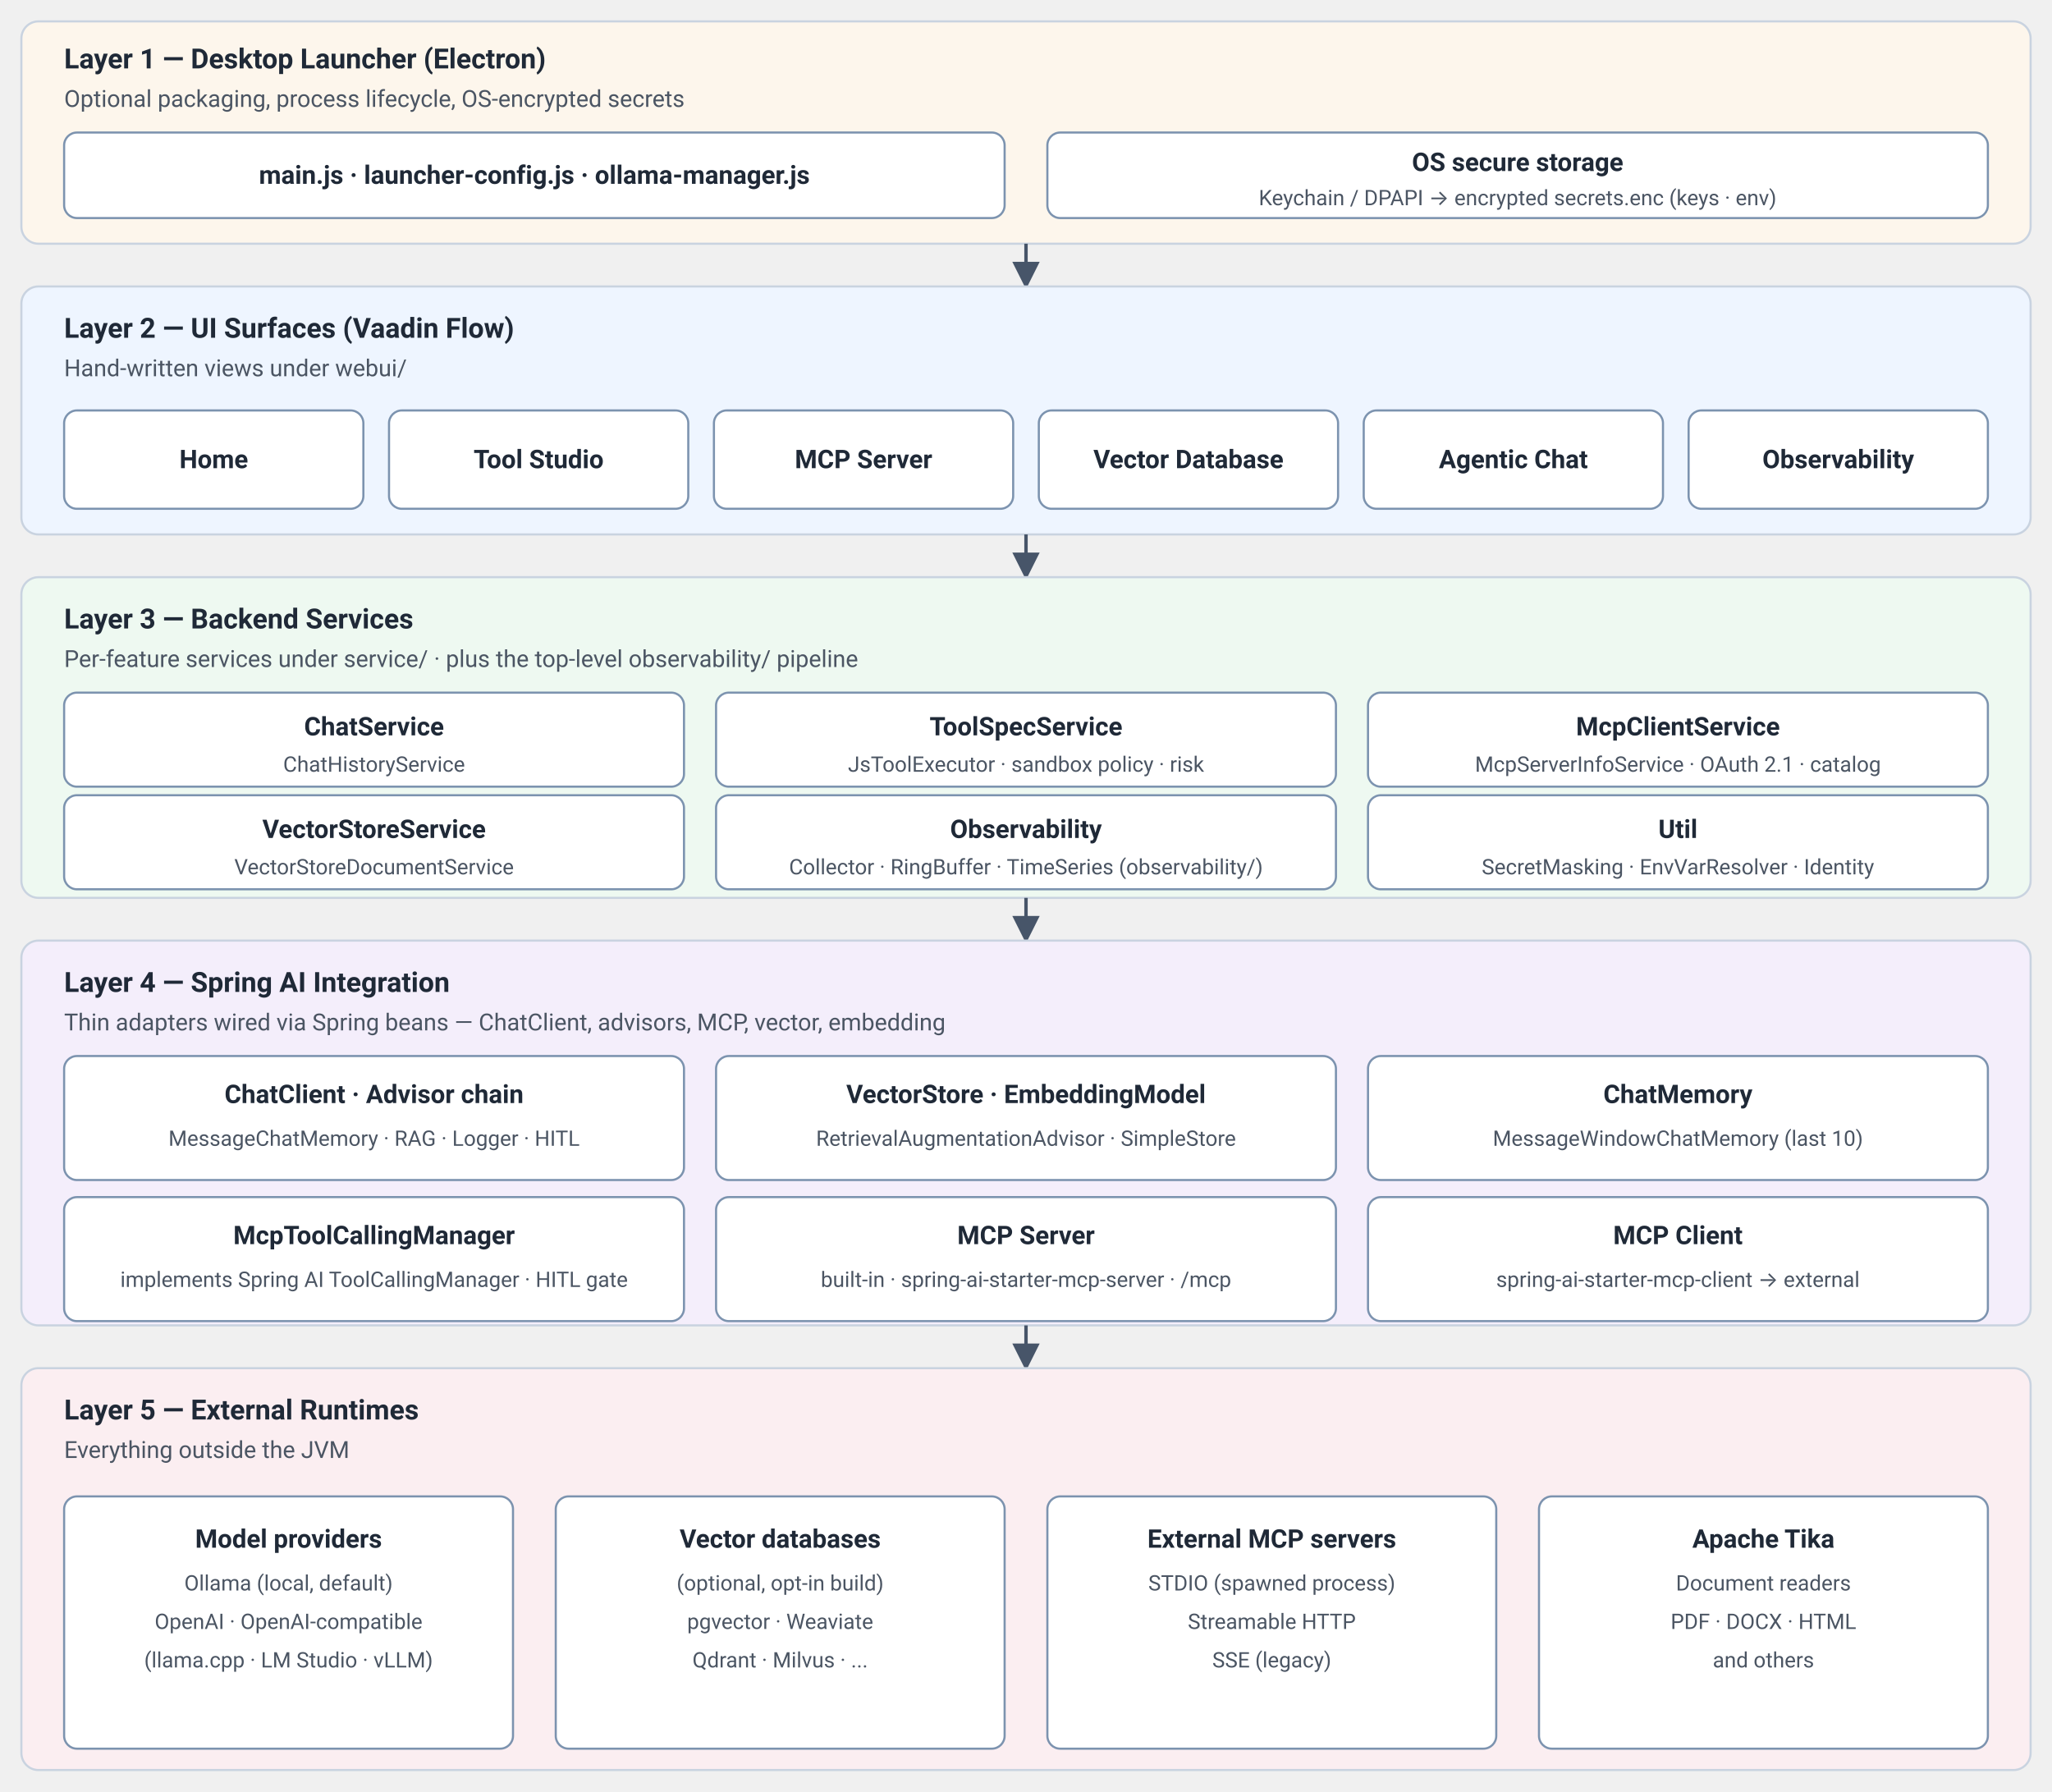
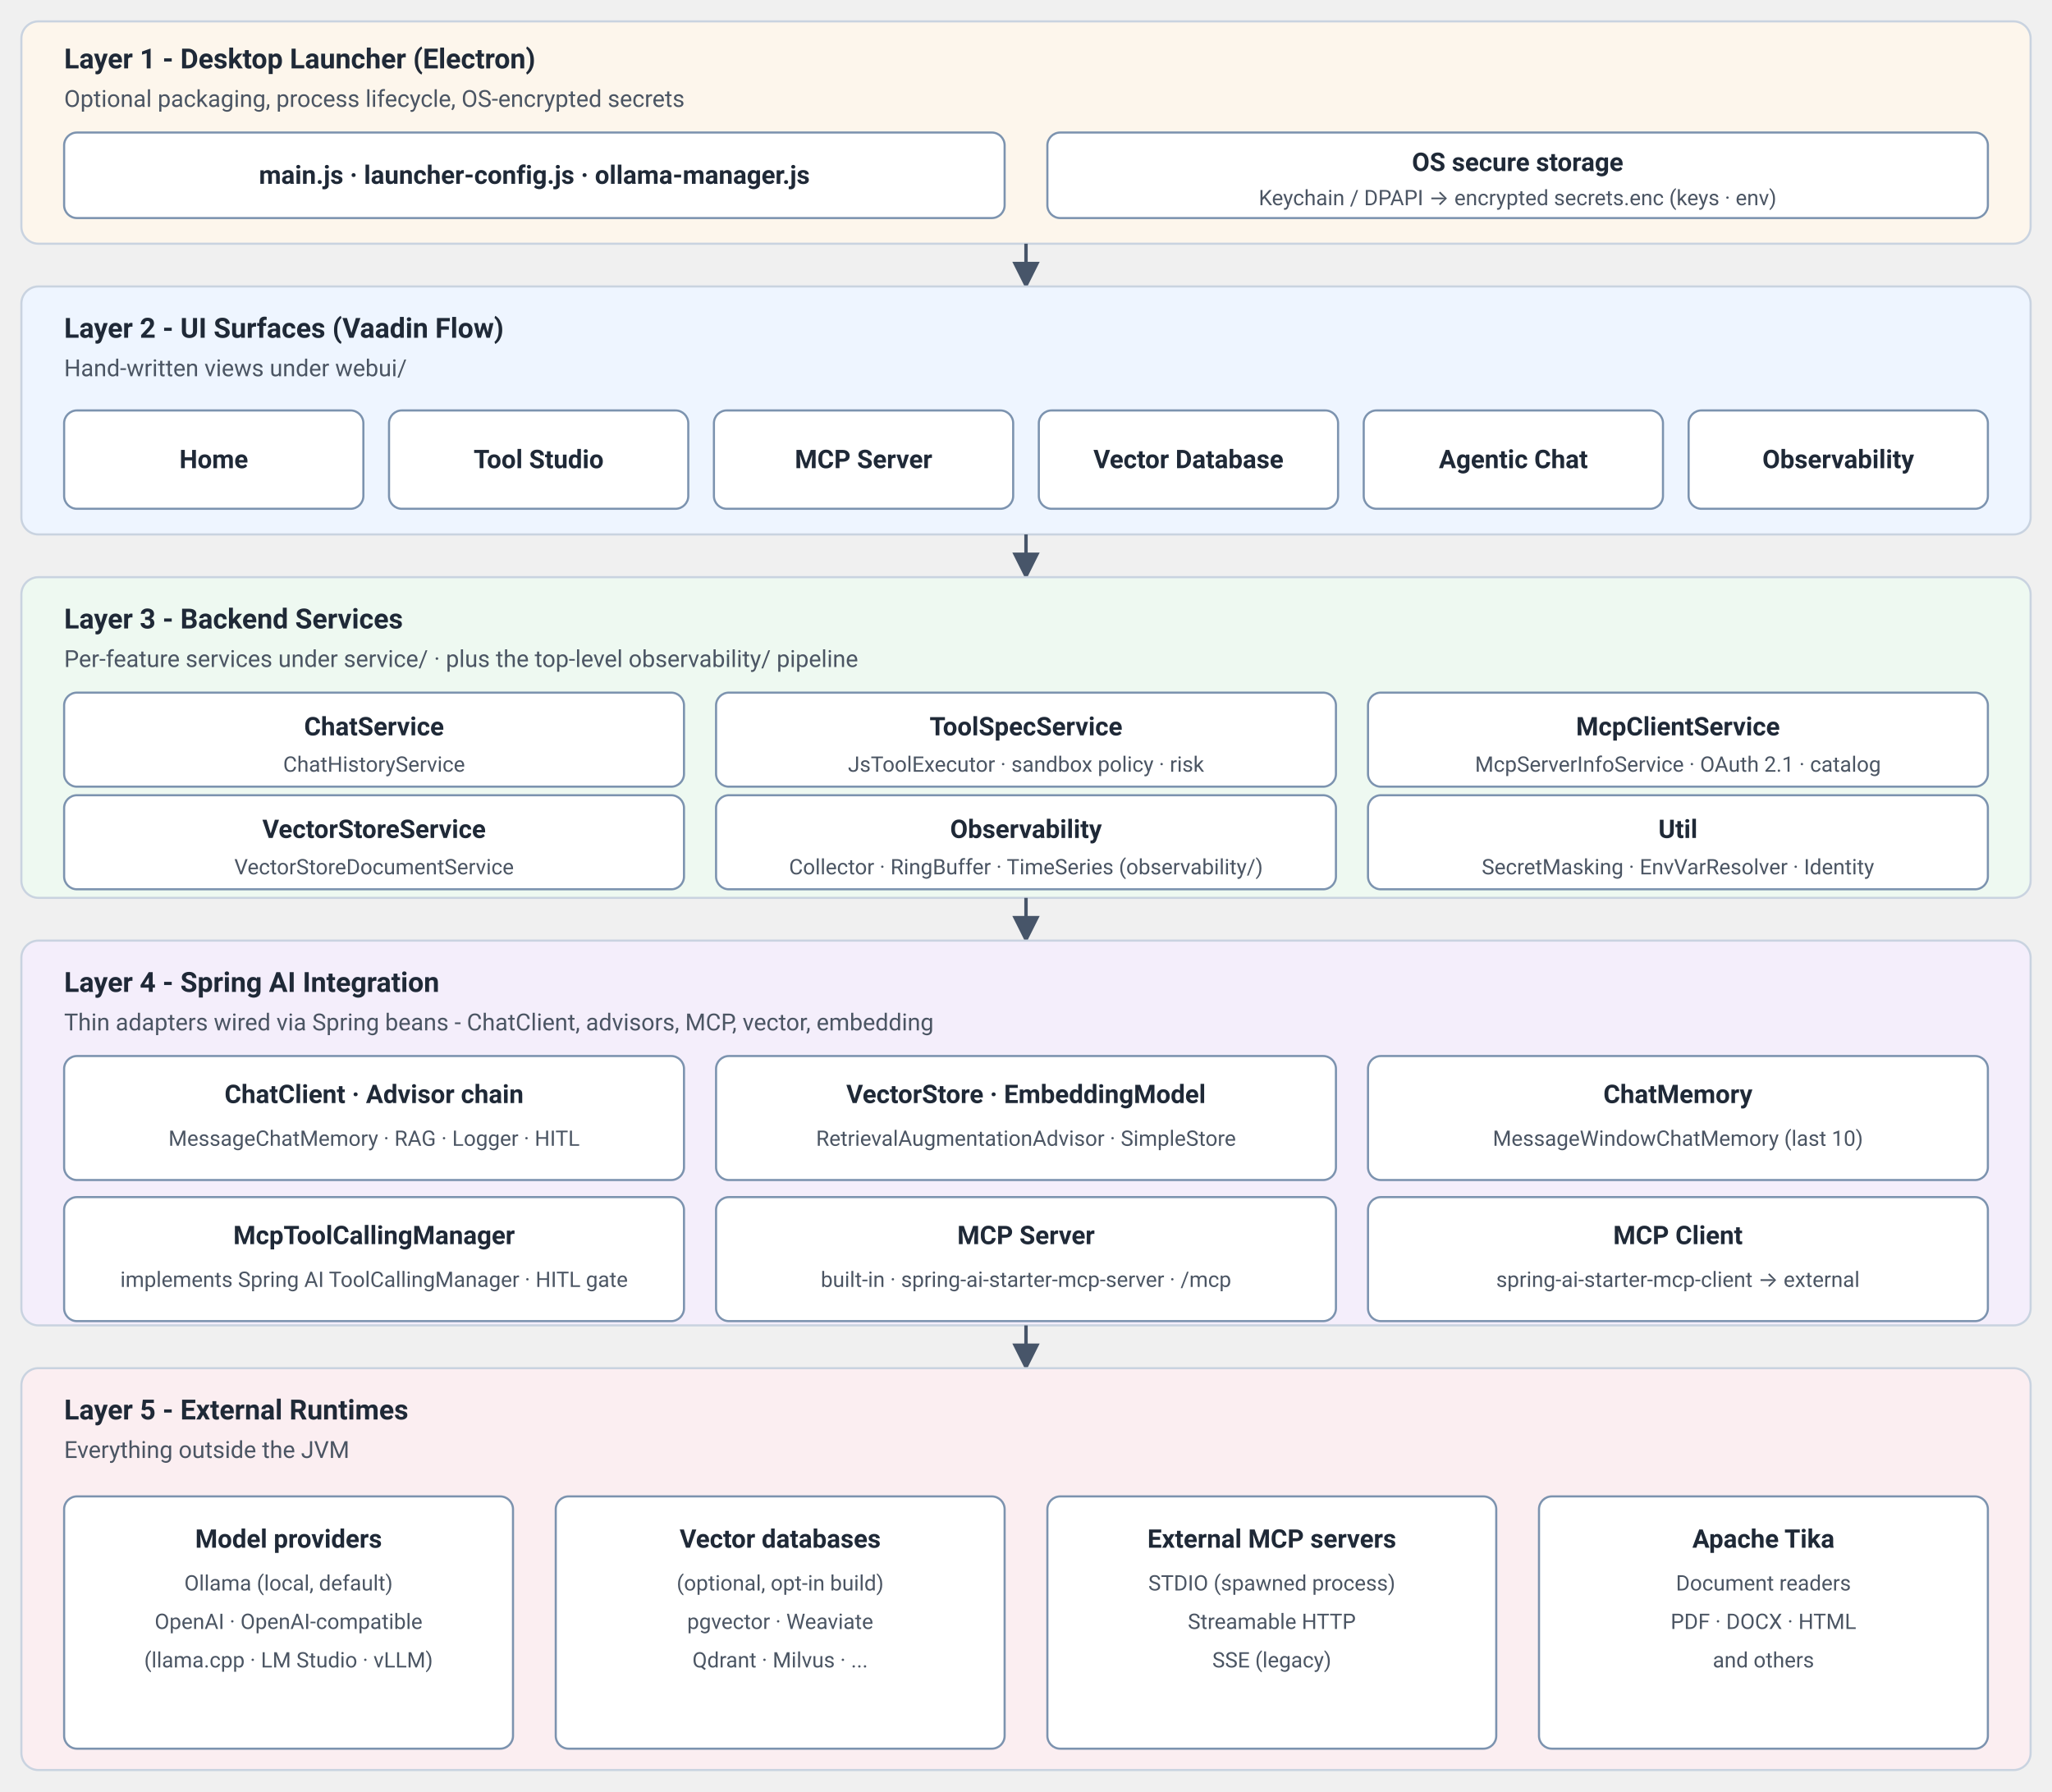
<svg xmlns="http://www.w3.org/2000/svg" viewBox="0 0 960 838" role="img" aria-label="Spring AI Playground runtime layers">
  <defs>
    <style>
      .band { stroke: #c9d3e0; stroke-width: 1; }
      .band-1 { fill: #fdf6ec; }
      .band-2 { fill: #eef5ff; }
      .band-3 { fill: #eef9f1; }
      .band-4 { fill: #f4eefb; }
      .band-5 { fill: #fbeef1; }
      .layer-title { font: 600 13px -apple-system, BlinkMacSystemFont, 'Segoe UI', Roboto, sans-serif; fill: #1f2937; }
      .layer-sub { font: 400 11px -apple-system, BlinkMacSystemFont, 'Segoe UI', Roboto, sans-serif; fill: #4b5563; }
      .box { fill: #ffffff; stroke: #7c93af; stroke-width: 1; }
      .box-label { font: 600 12px -apple-system, BlinkMacSystemFont, 'Segoe UI', Roboto, sans-serif; fill: #1f2937; text-anchor: middle; }
      .box-sub { font: 400 10px -apple-system, BlinkMacSystemFont, 'Segoe UI', Roboto, sans-serif; fill: #4b5563; text-anchor: middle; }
      .arrow { stroke: #475569; stroke-width: 1.6; fill: none; marker-end: url(#arrowhead); }
    </style>
    <marker id="arrowhead" viewBox="0 0 10 10" refX="9" refY="5" markerWidth="8" markerHeight="8" orient="auto-start-reverse">
      <path d="M0,0 L10,5 L0,10 z" fill="#475569" />
    </marker>
  </defs>
  <rect class="band band-1" x="10" y="10" width="940" height="104" rx="8" ry="8" />
-   <text class="layer-title" x="30" y="32">Layer 1 — Desktop Launcher (Electron)</text>
+   <text class="layer-title" x="30" y="32">Layer 1 - Desktop Launcher (Electron)</text>
  <text class="layer-sub" x="30" y="50">Optional packaging, process lifecycle, OS-encrypted secrets</text>
  <rect class="box" x="30" y="62" width="440" height="40" rx="6" ry="6" />
  <text class="box-label" x="250" y="86">main.js · launcher-config.js · ollama-manager.js</text>
  <rect class="box" x="490" y="62" width="440" height="40" rx="6" ry="6" />
  <text class="box-label" x="710" y="80">OS secure storage</text>
  <text class="box-sub" x="710" y="96">Keychain / DPAPI → encrypted secrets.enc (keys · env)</text>
  <path class="arrow" d="M480,114 L480,134" />
  <rect class="band band-2" x="10" y="134" width="940" height="116" rx="8" ry="8" />
-   <text class="layer-title" x="30" y="158">Layer 2 — UI Surfaces (Vaadin Flow)</text>
+   <text class="layer-title" x="30" y="158">Layer 2 - UI Surfaces (Vaadin Flow)</text>
  <text class="layer-sub" x="30" y="176">Hand-written views under webui/</text>
  <rect class="box" x="30" y="192" width="140" height="46" rx="6" ry="6" />
  <text class="box-label" x="100" y="219">Home</text>
  <rect class="box" x="182" y="192" width="140" height="46" rx="6" ry="6" />
  <text class="box-label" x="252" y="219">Tool Studio</text>
  <rect class="box" x="334" y="192" width="140" height="46" rx="6" ry="6" />
  <text class="box-label" x="404" y="219">MCP Server</text>
  <rect class="box" x="486" y="192" width="140" height="46" rx="6" ry="6" />
  <text class="box-label" x="556" y="219">Vector Database</text>
  <rect class="box" x="638" y="192" width="140" height="46" rx="6" ry="6" />
  <text class="box-label" x="708" y="219">Agentic Chat</text>
  <rect class="box" x="790" y="192" width="140" height="46" rx="6" ry="6" />
  <text class="box-label" x="860" y="219">Observability</text>
  <path class="arrow" d="M480,250 L480,270" />
  <rect class="band band-3" x="10" y="270" width="940" height="150" rx="8" ry="8" />
-   <text class="layer-title" x="30" y="294">Layer 3 — Backend Services</text>
+   <text class="layer-title" x="30" y="294">Layer 3 - Backend Services</text>
  <text class="layer-sub" x="30" y="312">Per-feature services under service/ · plus the top-level observability/ pipeline</text>
  <rect class="box" x="30" y="324" width="290" height="44" rx="6" ry="6" />
  <text class="box-label" x="175" y="344">ChatService</text>
  <text class="box-sub" x="175" y="361">ChatHistoryService</text>
  <rect class="box" x="335" y="324" width="290" height="44" rx="6" ry="6" />
  <text class="box-label" x="480" y="344">ToolSpecService</text>
  <text class="box-sub" x="480" y="361">JsToolExecutor · sandbox policy · risk</text>
  <rect class="box" x="640" y="324" width="290" height="44" rx="6" ry="6" />
  <text class="box-label" x="785" y="344">McpClientService</text>
  <text class="box-sub" x="785" y="361">McpServerInfoService · OAuth 2.1 · catalog</text>
  <rect class="box" x="30" y="372" width="290" height="44" rx="6" ry="6" />
  <text class="box-label" x="175" y="392">VectorStoreService</text>
  <text class="box-sub" x="175" y="409">VectorStoreDocumentService</text>
  <rect class="box" x="335" y="372" width="290" height="44" rx="6" ry="6" />
  <text class="box-label" x="480" y="392">Observability</text>
  <text class="box-sub" x="480" y="409">Collector · RingBuffer · TimeSeries (observability/)</text>
  <rect class="box" x="640" y="372" width="290" height="44" rx="6" ry="6" />
  <text class="box-label" x="785" y="392">Util</text>
  <text class="box-sub" x="785" y="409">SecretMasking · EnvVarResolver · Identity</text>
  <path class="arrow" d="M480,420 L480,440" />
  <rect class="band band-4" x="10" y="440" width="940" height="180" rx="8" ry="8" />
-   <text class="layer-title" x="30" y="464">Layer 4 — Spring AI Integration</text>
-   <text class="layer-sub" x="30" y="482">Thin adapters wired via Spring beans — ChatClient, advisors, MCP, vector, embedding</text>
+   <text class="layer-title" x="30" y="464">Layer 4 - Spring AI Integration</text>
+   <text class="layer-sub" x="30" y="482">Thin adapters wired via Spring beans - ChatClient, advisors, MCP, vector, embedding</text>
  <rect class="box" x="30" y="494" width="290" height="58" rx="6" ry="6" />
  <text class="box-label" x="175" y="516">ChatClient · Advisor chain</text>
  <text class="box-sub" x="175" y="536">MessageChatMemory · RAG · Logger · HITL</text>
  <rect class="box" x="335" y="494" width="290" height="58" rx="6" ry="6" />
  <text class="box-label" x="480" y="516">VectorStore · EmbeddingModel</text>
  <text class="box-sub" x="480" y="536">RetrievalAugmentationAdvisor · SimpleStore</text>
  <rect class="box" x="640" y="494" width="290" height="58" rx="6" ry="6" />
  <text class="box-label" x="785" y="516">ChatMemory</text>
  <text class="box-sub" x="785" y="536">MessageWindowChatMemory (last 10)</text>
  <rect class="box" x="30" y="560" width="290" height="58" rx="6" ry="6" />
  <text class="box-label" x="175" y="582">McpToolCallingManager</text>
  <text class="box-sub" x="175" y="602">implements Spring AI ToolCallingManager · HITL gate</text>
  <rect class="box" x="335" y="560" width="290" height="58" rx="6" ry="6" />
  <text class="box-label" x="480" y="582">MCP Server</text>
  <text class="box-sub" x="480" y="602">built-in · spring-ai-starter-mcp-server · /mcp</text>
  <rect class="box" x="640" y="560" width="290" height="58" rx="6" ry="6" />
  <text class="box-label" x="785" y="582">MCP Client</text>
  <text class="box-sub" x="785" y="602">spring-ai-starter-mcp-client → external</text>
  <path class="arrow" d="M480,620 L480,640" />
  <rect class="band band-5" x="10" y="640" width="940" height="188" rx="8" ry="8" />
-   <text class="layer-title" x="30" y="664">Layer 5 — External Runtimes</text>
+   <text class="layer-title" x="30" y="664">Layer 5 - External Runtimes</text>
  <text class="layer-sub" x="30" y="682">Everything outside the JVM</text>
  <rect class="box" x="30" y="700" width="210" height="118" rx="6" ry="6" />
  <text class="box-label" x="135" y="724">Model providers</text>
  <text class="box-sub" x="135" y="744">Ollama (local, default)</text>
  <text class="box-sub" x="135" y="762">OpenAI · OpenAI-compatible</text>
  <text class="box-sub" x="135" y="780">(llama.cpp · LM Studio · vLLM)</text>
  <rect class="box" x="260" y="700" width="210" height="118" rx="6" ry="6" />
  <text class="box-label" x="365" y="724">Vector databases</text>
  <text class="box-sub" x="365" y="744">(optional, opt-in build)</text>
  <text class="box-sub" x="365" y="762">pgvector · Weaviate</text>
  <text class="box-sub" x="365" y="780">Qdrant · Milvus · ...</text>
  <rect class="box" x="490" y="700" width="210" height="118" rx="6" ry="6" />
  <text class="box-label" x="595" y="724">External MCP servers</text>
  <text class="box-sub" x="595" y="744">STDIO (spawned process)</text>
  <text class="box-sub" x="595" y="762">Streamable HTTP</text>
  <text class="box-sub" x="595" y="780">SSE (legacy)</text>
  <rect class="box" x="720" y="700" width="210" height="118" rx="6" ry="6" />
  <text class="box-label" x="825" y="724">Apache Tika</text>
  <text class="box-sub" x="825" y="744">Document readers</text>
  <text class="box-sub" x="825" y="762">PDF · DOCX · HTML</text>
  <text class="box-sub" x="825" y="780">and others</text>
</svg>
